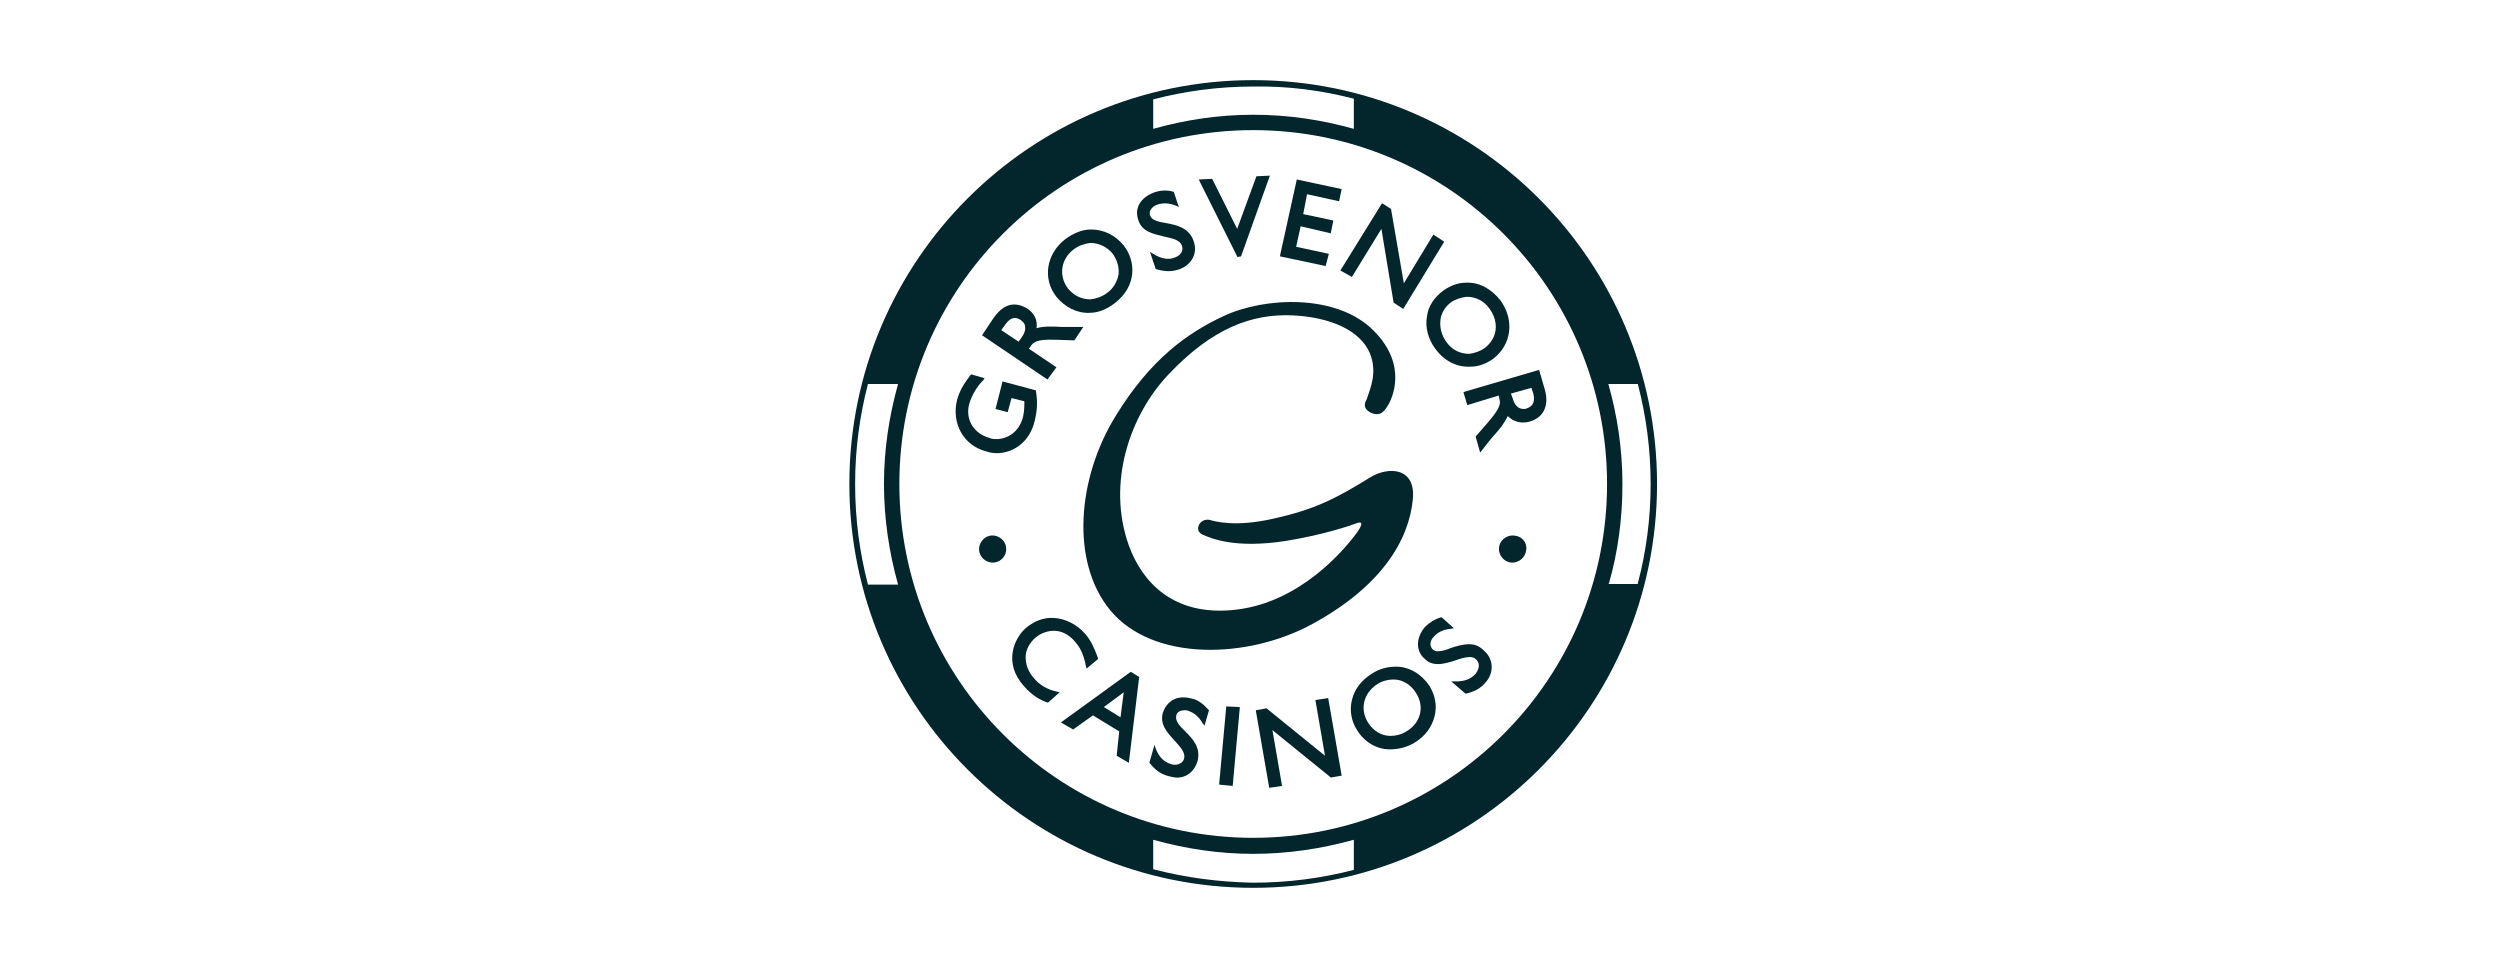
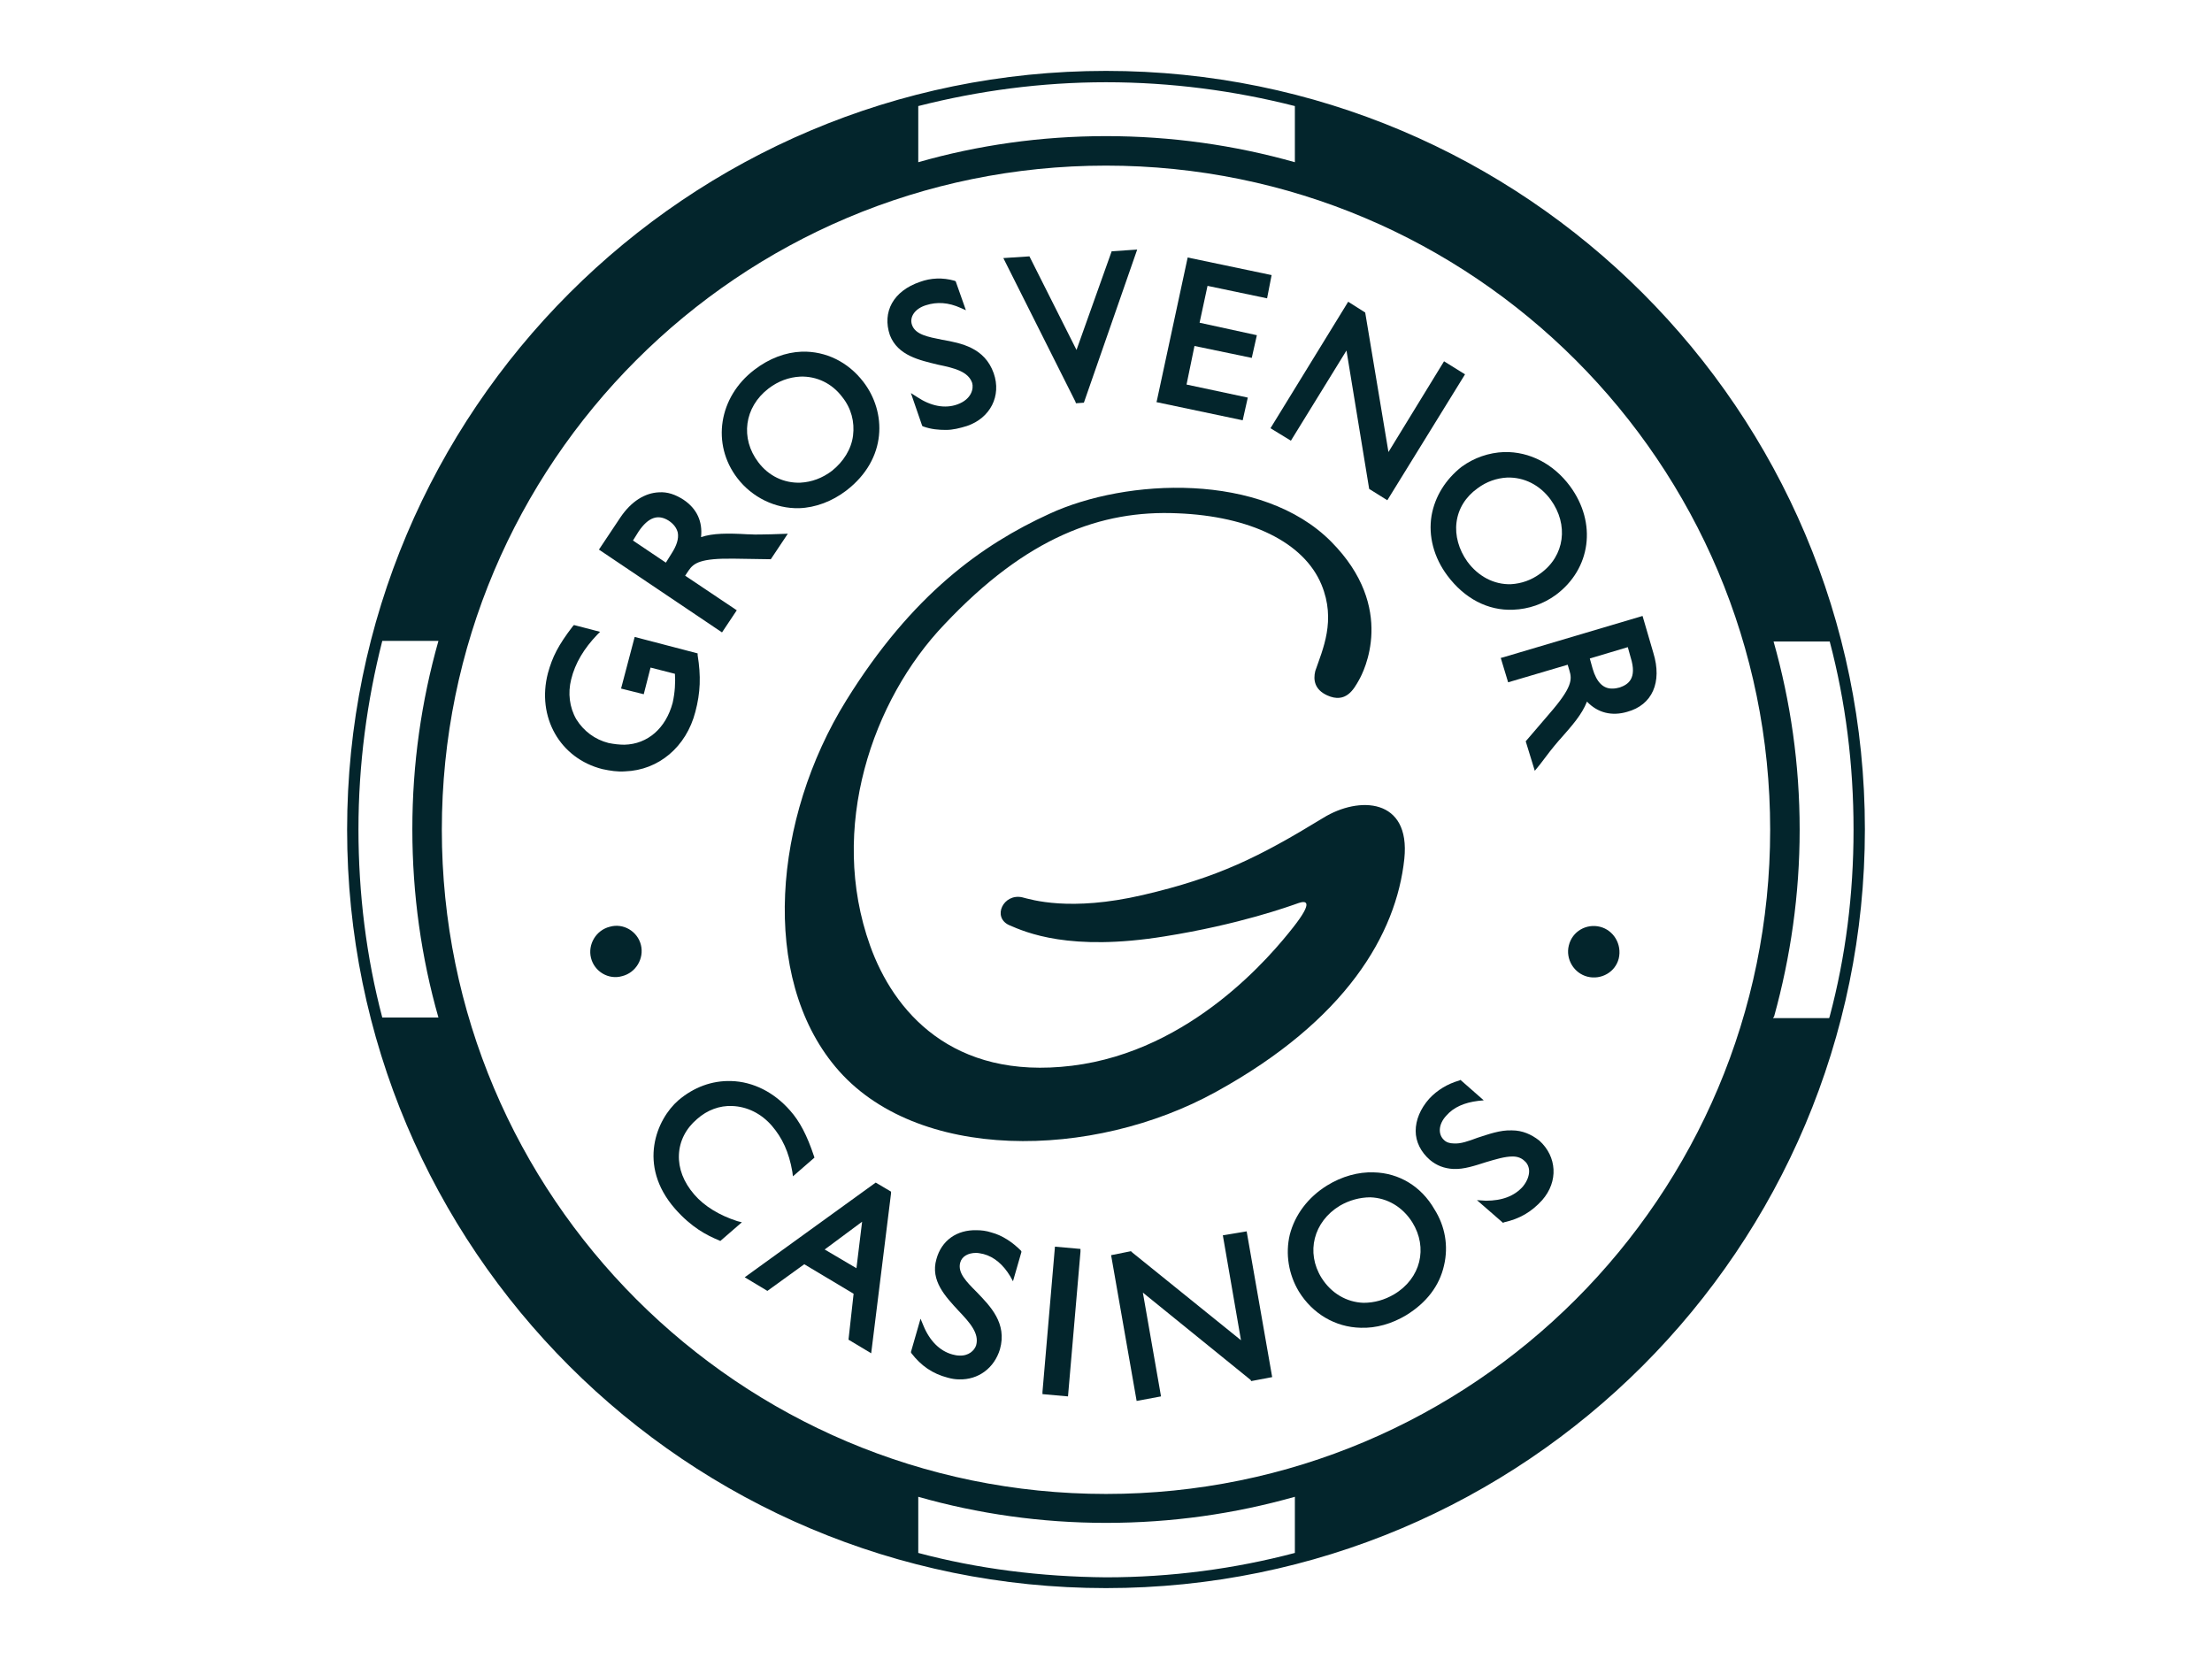
- <svg xmlns="http://www.w3.org/2000/svg" version="1.1" id="Layer_8" x="0px" y="0px" viewBox="0 0 390 150" enable-background="new 0 0 390 150" xml:space="preserve">
+ <svg xmlns="http://www.w3.org/2000/svg" version="1.1" id="Layer_8" x="0px" y="0px" viewBox="0 0 390 292.5" enable-background="new 0 0 390 292.5" xml:space="preserve">
  <g>
    <g id="Grosvenor_Casinos_1_">
-       <path fill="#03252C" d="M236.5,83.6c-1.1-0.3-2.3,0.4-2.6,1.5c-0.3,1.1,0.4,2.3,1.5,2.6c1.1,0.3,2.3-0.4,2.6-1.5    C238.4,85,237.7,83.8,236.5,83.6z" />
-       <path fill="#03252C" d="M154.3,83.6c-1.1,0.3-1.8,1.5-1.5,2.6c0.3,1.1,1.5,1.8,2.6,1.5c1.1-0.3,1.8-1.4,1.5-2.6    C156.6,84,155.4,83.3,154.3,83.6z" />
-       <path fill="#03252C" d="M155.6,70.7c2.8-0.1,5.1-2,5.8-5c0.4-1.6,0.5-3,0.2-4.7l0-0.1l-5.2-1.4l-1.1,4.3l1.9,0.5l0.6-2.2l2,0.5    c0,0.7,0,1.5-0.2,2.4c-0.5,2.1-2.1,3.4-4,3.5c-0.4,0-0.9,0-1.3-0.2c-1.1-0.3-2.1-1-2.7-2c-0.6-1-0.7-2.2-0.4-3.3    c0.4-1.3,1.1-2.6,2.2-3.7l0.2-0.3l-2.1-0.6l-0.1,0.1c-1.2,1.6-1.7,2.5-2.1,3.9c-0.9,3.6,1,7.1,4.5,8    C154.3,70.6,155,70.7,155.6,70.7z" />
-       <path fill="#03252C" d="M164.8,57.3l-4.3-2.9l0.3-0.4c0.4-0.6,0.9-1.1,3.8-1l3,0.1l1.4-2.1l-1.4,0c-0.7,0-1.2,0-1.9,0l-0.1,0    c-1.7-0.1-2.9-0.1-3.9,0.2c0.2-1.3-0.4-2.4-1.5-3.1c-0.7-0.4-1.3-0.6-2-0.6c-1.2,0-2.3,0.8-3.2,2.1l-1.8,2.7l10.2,6.9L164.8,57.3z     M159.4,52.6l-0.5,0.7l-2.7-1.8l0.5-0.7c0.8-1.2,1.6-1.5,2.5-0.9c0.4,0.3,0.7,0.6,0.7,1C160,51.3,159.9,51.9,159.4,52.6z" />
-       <path fill="#03252C" d="M170,48.8c1.4,0,2.7-0.6,3.9-1.5c3.5-2.7,3.3-6.6,1.4-9c-1.3-1.6-3.1-2.5-5.1-2.5c-1.4,0-2.8,0.6-4,1.5    c-3,2.3-3.6,6.2-1.4,9C166.1,47.9,168,48.9,170,48.8z M167.5,38.9c0.8-0.6,1.7-0.9,2.6-1c1.3,0,2.6,0.6,3.5,1.7    c0.7,1,1,2.1,0.9,3.2c-0.2,1.1-0.8,2.2-1.8,2.9c-0.8,0.6-1.7,0.9-2.6,1h0c-1.4,0-2.6-0.6-3.5-1.7C165.1,43,165.5,40.4,167.5,38.9z    " />
-       <path fill="#03252C" d="M181.6,36.9c1.3,0.3,2.5,0.5,2.8,1.5c0.2,0.5,0,1.4-1.2,1.8c-1,0.4-2.2,0.1-3.3-0.6l-0.5-0.3l0.9,2.7    l0.1,0c0.7,0.2,1.3,0.3,1.9,0.3c0.6,0,1.1-0.1,1.7-0.3c1.9-0.7,2.9-2.5,2.2-4.4c-0.7-2.1-2.7-2.5-4.3-2.8    c-1.2-0.2-2.2-0.4-2.5-1.2c-0.2-0.7,0.3-1.4,1.2-1.7c0.9-0.3,1.9-0.2,2.9,0.2l0.4,0.2l-0.8-2.4l-0.1,0c-1-0.3-2-0.2-2.9,0.1    c-2.2,0.8-3.2,2.5-2.5,4.4C178.2,36.2,180,36.5,181.6,36.9z" />
-       <polygon fill="#03252C" points="207.3,39.6 202.2,38.5 202.9,35.3 207.6,36.4 208,34.4 203.3,33.4 203.9,30.3 208.9,31.4     209.3,29.5 202.3,28 199.7,39.8 199.7,40 206.8,41.5   " />
-       <polygon fill="#03252C" points="210.9,43.2 215.5,35.7 217.4,47.2 218.9,48.2 225.3,37.7 223.6,36.6 219,44.2 217,32.6     215.6,31.7 209.1,42.2   " />
-       <path fill="#03252C" d="M222.6,49.4c-0.3,1.7,0.2,3.5,1.3,5c1.4,1.9,3.3,2.9,5.5,2.8c1.3,0,2.5-0.5,3.5-1.2c2.9-2.2,3.4-6,1.2-9.1    c-1.4-1.8-3.3-2.9-5.4-2.8c-1.3,0-2.5,0.5-3.5,1.2C223.7,46.4,222.8,47.8,222.6,49.4z M226.3,47.2c0.7-0.5,1.6-0.8,2.5-0.9    c1.4,0,2.7,0.6,3.6,1.9c1.5,2.1,1.2,4.6-0.8,6.1c-0.7,0.5-1.6,0.8-2.4,0.9c-1.4,0-2.7-0.6-3.6-1.9c-0.7-1-1-2.1-0.9-3.3    C224.8,48.9,225.4,47.9,226.3,47.2z" />
-       <path fill="#03252C" d="M241,60.8l-0.9-3.1l-11.6,3.4l-0.2,0.1l0.6,2l4.9-1.5l0.1,0.5c0.2,0.7,0.2,1.4-1.7,3.6l-2,2.3l0.7,2.5    l0.4-0.5c0.7-0.9,1-1.3,1.6-2l0,0c1.1-1.2,1.8-2.1,2.3-3.2c0.9,0.9,2.1,1.2,3.3,0.9C240.8,65.2,241.7,63.3,241,60.8z M238.2,63.7    c-0.2,0.1-0.4,0.1-0.5,0.1c-0.8,0-1.4-0.5-1.7-1.6l-0.3-0.8l3.2-0.9l0.3,0.9C239.6,63,238.8,63.5,238.2,63.7z" />
-       <polygon fill="#03252C" points="193,40.1 193.6,40 198.1,27.4 196,27.5 193,35.7 189.1,27.9 187,28 193,40   " />
-       <path fill="#03252C" d="M161.3,105.8c-0.9-1-1.3-2.1-1.3-3.3c0-1.1,0.6-2.2,1.5-3c0.8-0.7,1.9-1.1,2.9-1.1c1.2,0,2.4,0.6,3.3,1.7    c0.9,1,1.4,2.2,1.7,3.8l0.1,0.4l1.8-1.5l0-0.1c-0.6-1.7-1.2-2.9-2-3.8c-1.3-1.5-3.1-2.4-4.9-2.5c-1.6-0.1-3.1,0.5-4.4,1.6    c-1.8,1.6-3.5,5.4-0.3,9c1.4,1.6,2.6,2.2,3.7,2.6l0.1,0l1.8-1.6l-0.4-0.1C163.4,107.6,162.1,106.8,161.3,105.8z" />
-       <path fill="#03252C" d="M165.5,112.7l1.9,1.1l3.1-2.2l4.1,2.5l-0.4,3.8l1.9,1.1l1.6-13.3l0-0.1l-1.3-0.8L165.5,112.7z     M174.8,111.9l-2.6-1.6l3.1-2.3L174.8,111.9z" />
-       <path fill="#03252C" d="M186,109c-0.4-0.1-0.8-0.2-1.2-0.2c-1.7-0.1-2.9,0.9-3.4,2.4c-0.5,1.8,0.7,3.1,1.8,4.3    c0.9,1,1.8,1.9,1.5,2.9c-0.1,0.4-0.6,0.9-1.4,0.9c-0.2,0-0.4,0-0.6-0.1c-1.1-0.3-1.9-1.1-2.4-2.4l-0.2-0.6l-0.8,2.8l0.1,0.1    c0.8,1,1.7,1.7,3,2c0.3,0.1,0.6,0.1,1,0.2c1.6,0.1,2.9-0.9,3.4-2.5c0.6-2.2-0.8-3.6-1.9-4.7c-0.9-0.9-1.6-1.6-1.4-2.5    c0.1-0.5,0.6-0.8,1.3-0.8c0.2,0,0.4,0,0.6,0.1c0.9,0.3,1.6,0.9,2.2,1.9l0.3,0.4l0.7-2.4l-0.1-0.1C187.7,109.8,186.9,109.2,186,109    z" />
-       <polygon fill="#03252C" points="190.2,122.2 190.2,122.4 192.3,122.6 193.4,110.5 193.4,110.3 191.3,110.2   " />
-       <polygon fill="#03252C" points="205.2,109.2 206.7,117.9 197.7,110.6 197.6,110.5 195.9,110.8 198,122.9 200,122.6 198.5,113.9     207.5,121.2 207.6,121.3 209.3,121 207.2,108.9   " />
-       <path fill="#03252C" d="M217.8,104c-1.3,0-2.6,0.3-3.8,1.1c-1.6,1-2.7,2.4-3.1,4.1c-0.4,1.6-0.1,3.3,0.8,4.7c1.1,1.8,3,3,5.1,3    c1.3,0,2.6-0.3,3.8-1c1.7-1,2.8-2.5,3.2-4.2c0.4-1.6,0.1-3.2-0.8-4.7C221.7,105.1,219.8,104,217.8,104z M219.4,114.1    c-0.8,0.5-1.7,0.7-2.5,0.7c-1.4,0-2.7-0.8-3.5-2.1c-1.3-2.1-0.7-4.6,1.5-6c0.8-0.5,1.7-0.7,2.5-0.7c1.4,0,2.7,0.8,3.5,2.1    C222.3,110.3,221.6,112.8,219.4,114.1z" />
-       <path fill="#03252C" d="M229.2,100.5c-1,0-2,0.3-2.9,0.6c-0.7,0.3-1.4,0.5-2,0.5c-0.3,0-0.6-0.1-0.8-0.3c-0.5-0.5-0.5-1.3,0.2-2    c0.6-0.7,1.5-1.1,2.6-1.2l0.5-0.1l-1.9-1.7l-0.1,0c-1,0.3-1.8,0.8-2.5,1.5c-0.7,0.8-1.1,1.8-1.1,2.7c0,0.9,0.4,1.8,1.2,2.4    c0.5,0.5,1.2,0.7,1.9,0.7c0.9,0,1.9-0.3,2.8-0.6c0.8-0.3,1.6-0.5,2.2-0.5c0.4,0,0.7,0.1,1,0.4c0.2,0.2,0.4,0.5,0.4,0.9    c0,0.3-0.1,0.8-0.5,1.3c-0.7,0.8-1.7,1.2-3,1.2l-0.8,0l2.2,1.9l0.1,0c1.3-0.3,2.3-0.8,3.1-1.8c1.3-1.5,1.2-3.6-0.3-4.9    C230.8,100.8,230.1,100.5,229.2,100.5z" />
+       <path fill="#03252C" d="M282.1,163.4c-2.4-0.6-4.9,0.8-5.5,3.3c-0.6,2.4,0.9,4.9,3.3,5.5c2.4,0.6,4.9-0.8,5.5-3.2    C286,166.5,284.5,164,282.1,163.4z" />
+       <path fill="#03252C" d="M107.5,163.4c-2.4,0.6-3.9,3.1-3.3,5.5c0.6,2.4,3.1,3.9,5.5,3.2c2.4-0.6,3.9-3.1,3.3-5.5    C112.4,164.2,109.9,162.7,107.5,163.4z" />
+       <path fill="#03252C" d="M110.2,136c5.9-0.2,10.8-4.3,12.4-10.5c0.9-3.4,1-6.3,0.4-10l0-0.3l-11.1-2.9l-2.4,9.1l4,1l1.2-4.7    l4.3,1.1c0.1,1.5,0,3.3-0.4,5.1c-1.2,4.5-4.4,7.3-8.5,7.4c-0.9,0-1.8-0.1-2.8-0.3c-2.4-0.6-4.4-2.1-5.7-4.2    c-1.2-2.1-1.5-4.6-0.9-7c0.7-2.9,2.3-5.5,4.6-7.9l0.5-0.5l-4.6-1.2l-0.2,0.2c-2.6,3.4-3.6,5.4-4.4,8.3c-2,7.7,2.1,15,9.6,16.9    C107.6,135.9,108.9,136.1,110.2,136z" />
+       <path fill="#03252C" d="M129.9,107.6l-9.1-6.1l0.6-0.9c0.9-1.3,2-2.2,8.1-2.1l6.4,0.1l3-4.5l-2.9,0.1c-1.5,0-2.5,0.1-4,0l-0.2,0    c-3.5-0.2-6.1-0.2-8.2,0.5c0.3-2.7-0.7-5-3.1-6.6c-1.4-0.9-2.8-1.4-4.3-1.3c-2.5,0.1-4.9,1.6-6.8,4.4l-3.8,5.7l21.7,14.6    L129.9,107.6z M118.4,97.6l-1,1.6l-5.8-3.9l1-1.6c1.7-2.5,3.4-3.1,5.3-1.9c0.9,0.6,1.4,1.3,1.6,2.1    C119.7,95,119.3,96.2,118.4,97.6z" />
+       <path fill="#03252C" d="M140.9,89.6c2.9-0.1,5.8-1.2,8.3-3.1c7.3-5.6,7.1-13.9,3-19.2c-2.7-3.5-6.6-5.4-10.8-5.3    c-2.9,0.1-5.8,1.2-8.4,3.2c-6.3,4.8-7.6,13.1-3,19.1C132.6,87.7,136.7,89.7,140.9,89.6z M135.5,68.5c1.7-1.3,3.6-2,5.6-2.1    c2.9-0.1,5.6,1.2,7.4,3.6c1.6,2,2.2,4.4,1.9,6.8c-0.3,2.4-1.7,4.6-3.7,6.2c-1.7,1.3-3.6,2-5.6,2.1h0c-2.9,0.1-5.6-1.2-7.4-3.6    C130.5,77.3,131.2,71.8,135.5,68.5z" />
+       <path fill="#03252C" d="M165.4,64.3c2.9,0.6,5.3,1.2,6,3.2c0.3,1-0.1,2.9-2.6,3.8c-2.2,0.8-4.7,0.3-7.1-1.3l-1.1-0.7l2,5.8    l0.2,0.1c1.4,0.5,2.7,0.6,4,0.6c1.2,0,2.4-0.3,3.7-0.7c4.1-1.4,6.1-5.3,4.7-9.3c-1.6-4.5-5.7-5.3-9.1-5.9    c-2.5-0.5-4.7-0.9-5.3-2.6c-0.5-1.4,0.5-2.9,2.5-3.5c1.9-0.6,3.9-0.5,6.1,0.5l0.9,0.4l-1.8-5.1l-0.2-0.1c-2.1-0.6-4.2-0.5-6.1,0.2    c-4.7,1.6-6.7,5.3-5.3,9.4C158.3,62.7,162.1,63.5,165.4,64.3z" />
+       <polygon fill="#03252C" points="220,70.1 209.2,67.8 210.6,61 220.7,63.1 221.6,59.1 211.5,56.9 212.9,50.4 223.4,52.6     224.2,48.5 209.4,45.4 204,70.5 203.9,70.9 219.1,74.1   " />
+       <polygon fill="#03252C" points="227.6,77.7 237.4,61.8 241.4,86.2 244.6,88.2 258.3,66 254.6,63.7 244.8,79.7 240.7,55.1     237.7,53.2 224,75.5   " />
+       <path fill="#03252C" d="M252.4,90.9c-0.6,3.6,0.4,7.4,2.8,10.6c3,4,7.1,6.2,11.6,6c2.7-0.1,5.3-1,7.5-2.6    c6.2-4.6,7.3-12.7,2.5-19.2c-2.9-3.9-7.1-6.1-11.6-6c-2.7,0.1-5.3,1-7.5,2.6C254.9,84.5,253,87.5,252.4,90.9z M260.5,86.1    c1.6-1.2,3.4-1.8,5.2-1.9c3-0.1,5.8,1.3,7.7,3.9c3.2,4.4,2.5,9.9-1.8,13c-1.6,1.2-3.4,1.8-5.2,1.9c-3,0.1-5.8-1.4-7.7-4    c-1.5-2.1-2.2-4.6-1.9-6.9C257.1,89.7,258.4,87.6,260.5,86.1z" />
+       <path fill="#03252C" d="M291.5,115.1l-1.9-6.5l-24.6,7.3l-0.4,0.1l1.3,4.3l10.5-3.1l0.3,1c0.5,1.6,0.5,3-3.5,7.6l-4.2,4.9l1.6,5.2    l0.9-1.1c1.5-2,2.2-2.9,3.4-4.3l0.1-0.1c2.2-2.5,3.9-4.4,4.8-6.7c1.9,2,4.4,2.6,7.1,1.8C291.3,124.3,293.1,120.3,291.5,115.1z     M285.6,121.2c-0.4,0.1-0.8,0.2-1.2,0.2c-1.7,0.1-2.9-1.1-3.6-3.5l-0.5-1.8l6.7-2l0.5,1.8C288.7,119.7,287,120.7,285.6,121.2z" />
+       <polygon fill="#03252C" points="189.7,71.1 191.1,71 200.5,44 196,44.3 189.8,61.7 181.5,45.2 176.9,45.5 189.6,70.8   " />
+       <path fill="#03252C" d="M122.4,210.6c-1.9-2.2-2.8-4.6-2.7-7c0.1-2.4,1.2-4.6,3.2-6.3c1.8-1.6,4-2.4,6.2-2.3    c2.6,0.1,5.1,1.3,7,3.5c1.8,2.1,3,4.6,3.6,8.1l0.1,0.8l3.8-3.3l-0.1-0.3c-1.2-3.6-2.5-6.1-4.2-8c-2.8-3.2-6.5-5.1-10.4-5.2    c-3.4-0.1-6.6,1.1-9.3,3.4c-3.8,3.3-7.3,11.4-0.6,19.1c2.9,3.3,5.6,4.7,7.8,5.6l0.2,0.1l3.8-3.3l-0.8-0.2    C126.9,214.3,124.2,212.7,122.4,210.6z" />
+       <path fill="#03252C" d="M131.3,225.2l4,2.4l6.5-4.7l8.7,5.2l-0.9,8.1l4,2.4l3.5-28.2l0-0.3l-2.7-1.6L131.3,225.2z M151,223.6    l-5.6-3.3l6.6-4.9L151,223.6z" />
+       <path fill="#03252C" d="M174.8,217.3c-0.9-0.3-1.8-0.4-2.6-0.4c-3.5-0.1-6.2,1.8-7.1,5.1c-1.1,3.8,1.6,6.6,3.9,9.1    c2,2.1,3.7,4,3.1,6.1c-0.3,0.9-1.3,1.9-3,1.8c-0.4,0-0.8-0.1-1.2-0.2c-2.2-0.6-4-2.4-5.1-5.1l-0.5-1.2l-1.7,5.9l0.1,0.2    c1.7,2.2,3.7,3.6,6.4,4.3c0.7,0.2,1.4,0.3,2,0.3c3.4,0.1,6.2-2,7.2-5.3c1.3-4.6-1.7-7.6-4.1-10.1c-1.8-1.8-3.4-3.4-2.9-5.2    c0.3-1.1,1.4-1.7,2.8-1.7c0.4,0,0.8,0.1,1.3,0.2c1.9,0.5,3.5,1.9,4.7,3.9l0.5,0.9l1.5-5.2l-0.1-0.2    C178.5,219,176.7,217.8,174.8,217.3z" />
+       <polygon fill="#03252C" points="183.8,245.4 183.8,245.8 188.3,246.2 190.5,220.7 190.5,220.2 186,219.8   " />
+       <polygon fill="#03252C" points="215.6,217.8 218.8,236.3 199.6,220.8 199.4,220.6 195.9,221.3 200.4,247 204.7,246.2 201.5,227.9     220.5,243.3 220.6,243.5 224.3,242.8 219.8,217.1   " />
+       <path fill="#03252C" d="M242.2,206.7c-2.7-0.1-5.6,0.7-8.2,2.3c-3.4,2.1-5.7,5.2-6.6,8.7c-0.8,3.4-0.2,7,1.6,10    c2.4,3.9,6.4,6.3,10.9,6.4c2.7,0.1,5.5-0.7,8-2.2c3.6-2.2,5.9-5.2,6.7-8.8c0.8-3.4,0.2-6.9-1.7-9.9    C250.6,209.2,246.7,206.8,242.2,206.7z M245.8,228.2c-1.7,1-3.5,1.5-5.4,1.5c-3-0.1-5.7-1.7-7.4-4.4c-2.8-4.5-1.4-9.9,3.2-12.7    c1.7-1,3.6-1.5,5.4-1.5c3,0.1,5.7,1.7,7.4,4.4C251.8,220,250.5,225.4,245.8,228.2z" />
+       <path fill="#03252C" d="M266.6,199.3c-2.1-0.1-4.2,0.7-6.1,1.3c-1.6,0.6-3,1.1-4.2,1c-0.7,0-1.3-0.2-1.7-0.6c-1.1-1-1-2.8,0.4-4.3    c1.3-1.5,3.2-2.3,5.6-2.6l1-0.1l-4.1-3.6l-0.2,0.1c-2.1,0.6-3.9,1.7-5.3,3.2c-1.6,1.8-2.4,3.8-2.4,5.7c0,1.9,0.9,3.7,2.5,5.1    c1.2,1,2.5,1.5,4.1,1.6c1.9,0.1,3.9-0.6,5.8-1.2c1.7-0.5,3.3-1,4.7-1c0.9,0,1.6,0.3,2.1,0.8c0.5,0.4,0.8,1.1,0.8,1.8    c0,0.6-0.2,1.6-1.1,2.7c-1.5,1.7-3.7,2.5-6.5,2.5l-1.6-0.1l4.6,4l0.2-0.1c2.7-0.6,4.8-1.8,6.7-3.9c2.9-3.3,2.6-7.7-0.5-10.5    C270,200,268.4,199.3,266.6,199.3z" />
    </g>
-     <path id="Chip" fill="#03252C" d="M195.5,12.5c-34.8,0-63,28.2-63,63s28.2,63,63,63c34.8,0,63-28.2,63-63   C258.5,40.7,230.3,12.5,195.5,12.5z M140.3,75.5c0-30.5,24.7-55.2,55.2-55.2c30.5,0,55.2,24.7,55.2,55.2   c0,30.5-24.7,55.2-55.2,55.2C165,130.7,140.3,106,140.3,75.5z M251,91c1.4-4.9,2.1-10.1,2.1-15.5c0-5.4-0.8-10.7-2.2-15.6l4.6,0   c1.3,5,2,10.2,2,15.6c0,5.4-0.7,10.6-2,15.5l0,0.1h-4.6L251,91z M211.2,15.4l0,4.7c-5-1.4-10.2-2.2-15.7-2.2   c-5.4,0-10.6,0.8-15.6,2.2l0-4.6c5-1.3,10.2-2,15.6-2C200.9,13.4,206.2,14.1,211.2,15.4z M135.4,59.9l4.7,0   c-1.4,5-2.2,10.2-2.2,15.6c0,5.4,0.8,10.7,2.2,15.7l-4.7,0c-1.3-5-2-10.2-2-15.7C133.4,70.1,134.1,64.9,135.4,59.9z M179.9,135.6   l0-4.6c5,1.4,10.2,2.2,15.6,2.2c5.4,0,10.7-0.8,15.7-2.2l0,4.7c-5,1.3-10.3,2-15.7,2C190.1,137.6,184.9,136.9,179.9,135.6z" />
-     <path id="G" fill="#03252C" d="M213.9,64.4c1.6,0.7,2.2-0.5,2.7-1.3c0.4-0.7,3.2-6-2.3-11.5c-5.7-5.8-17-5.3-23.4-2.3   c-5.6,2.6-11.4,6.7-16.8,15.5c-6.1,9.8-7.1,22.9-0.9,30.4c6.6,8,21.4,7.7,31.6,2.1c10.8-5.9,15-13.1,15.6-19.4   c0.5-5-3.8-5.2-6.7-3.4c-5.3,3.3-8.7,5-15,6.4c-6.1,1.4-9.3,0.4-10,0.2c-1.6-0.3-2.5,1.7-1.1,2.3c1.4,0.6,5,2.2,12.9,1   c6.2-1,10.4-2.5,11.2-2.8c0.6-0.2,1.3-0.2-0.4,2c-1.7,2.2-8.4,10.3-18.4,11.5c-10,1.2-14.8-4.5-16.8-10c-3.5-9.8,0.2-20.4,6.2-26.7   c6.8-7.2,13-9.5,19.4-9.2c6,0.3,10.5,2.4,12,5.9c1.2,3,0.1,5.4-0.5,7.2C212.7,63.1,212.8,63.9,213.9,64.4z" />
+     <path id="Chip" fill="#03252C" d="M195,12.5c-73.9,0-133.8,59.9-133.8,133.8S121.1,280,195,280c73.9,0,133.8-59.9,133.8-133.8   C328.8,72.4,268.9,12.5,195,12.5z M77.9,146.3c0-64.7,52.4-117.1,117.1-117.1c64.7,0,117.1,52.4,117.1,117.1   c0,64.7-52.4,117.1-117.1,117.1C130.3,263.4,77.9,210.9,77.9,146.3z M312.8,179.2c2.9-10.5,4.5-21.5,4.5-32.9   c0-11.5-1.6-22.6-4.6-33.2l9.9,0c2.8,10.6,4.2,21.7,4.2,33.2c0,11.4-1.4,22.4-4.2,32.9l-0.1,0.3h-9.9L312.8,179.2z M228.3,18.7   l0,9.9c-10.6-3-21.8-4.6-33.3-4.6c-11.5,0-22.6,1.6-33.1,4.6l0-9.9c10.6-2.7,21.7-4.2,33.1-4.2C206.5,14.5,217.7,16,228.3,18.7z    M67.4,113l9.9,0c-3,10.6-4.6,21.7-4.6,33.2c0,11.5,1.6,22.7,4.6,33.2l-9.9,0c-2.8-10.6-4.2-21.8-4.2-33.2   C63.2,134.8,64.7,123.6,67.4,113z M161.9,273.8l0-9.9c10.5,3,21.7,4.6,33.1,4.6c11.6,0,22.7-1.6,33.3-4.6l0,9.9   c-10.6,2.8-21.8,4.3-33.3,4.3C183.5,278,172.4,276.6,161.9,273.8z" />
+     <path id="G" fill="#03252C" d="M234,122.6c3.3,1.5,4.7-1.1,5.6-2.7c0.8-1.4,6.7-12.7-4.9-24.4c-12.2-12.3-36.1-11.2-49.7-4.9   c-11.8,5.4-24.2,14.2-35.8,32.9c-12.9,20.8-15.2,48.7-1.9,64.6c14.1,16.9,45.4,16.4,67.1,4.4c22.9-12.6,31.8-27.8,33.2-41.1   c1.1-10.7-8-11.1-14.3-7.2c-11.3,6.9-18.5,10.5-31.8,13.6c-12.9,3-19.7,0.8-21.3,0.4c-3.3-0.7-5.3,3.5-2.3,4.9   c3,1.3,10.7,4.7,27.4,2c13.2-2.1,22-5.3,23.7-5.9c1.2-0.4,2.7-0.4-1,4.3c-3.7,4.7-17.8,21.8-39,24.4c-21.2,2.6-31.5-9.7-35.6-21.2   c-7.4-20.7,0.4-43.3,13.1-56.6c14.5-15.4,27.6-20.2,41.1-19.6c12.8,0.5,22.3,5.1,25.4,12.6c2.6,6.3,0.2,11.4-1.1,15.2   C231.5,119.9,231.8,121.6,234,122.6z" />
  </g>
  <g>
</g>
  <g>
</g>
  <g>
</g>
  <g>
</g>
  <g>
</g>
  <g>
</g>
  <g>
</g>
  <g>
</g>
  <g>
</g>
  <g>
</g>
</svg>
